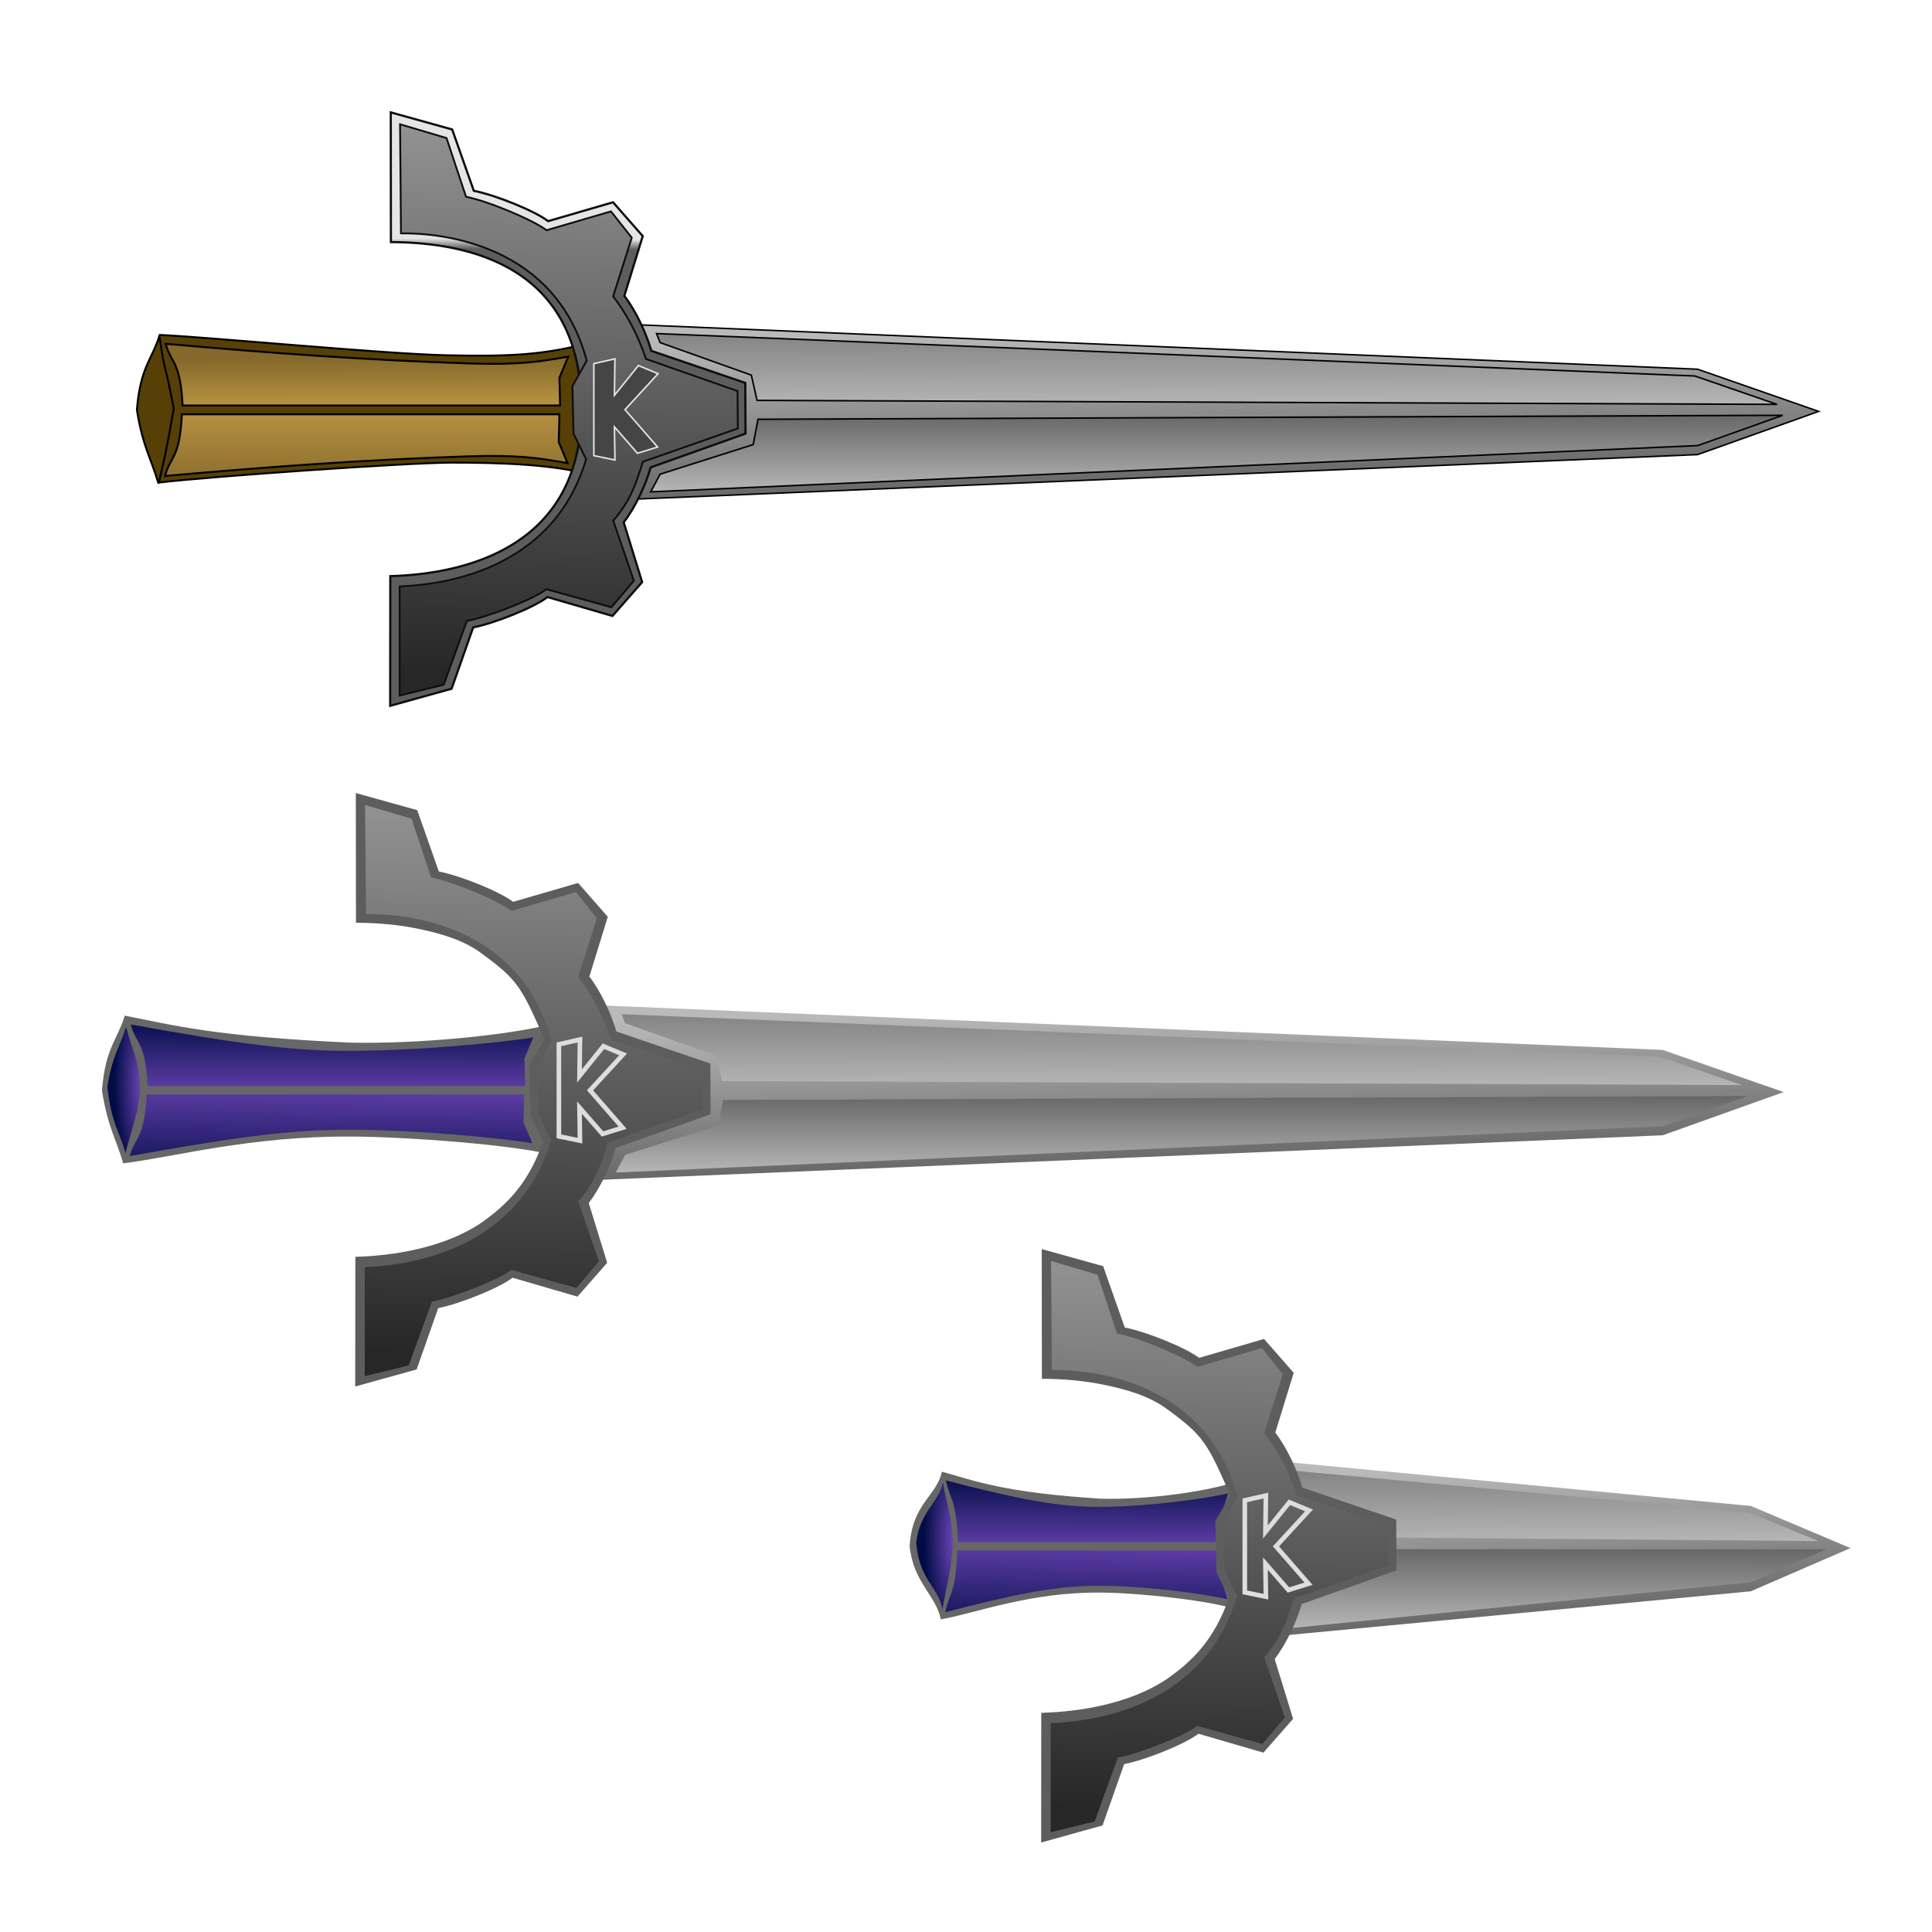
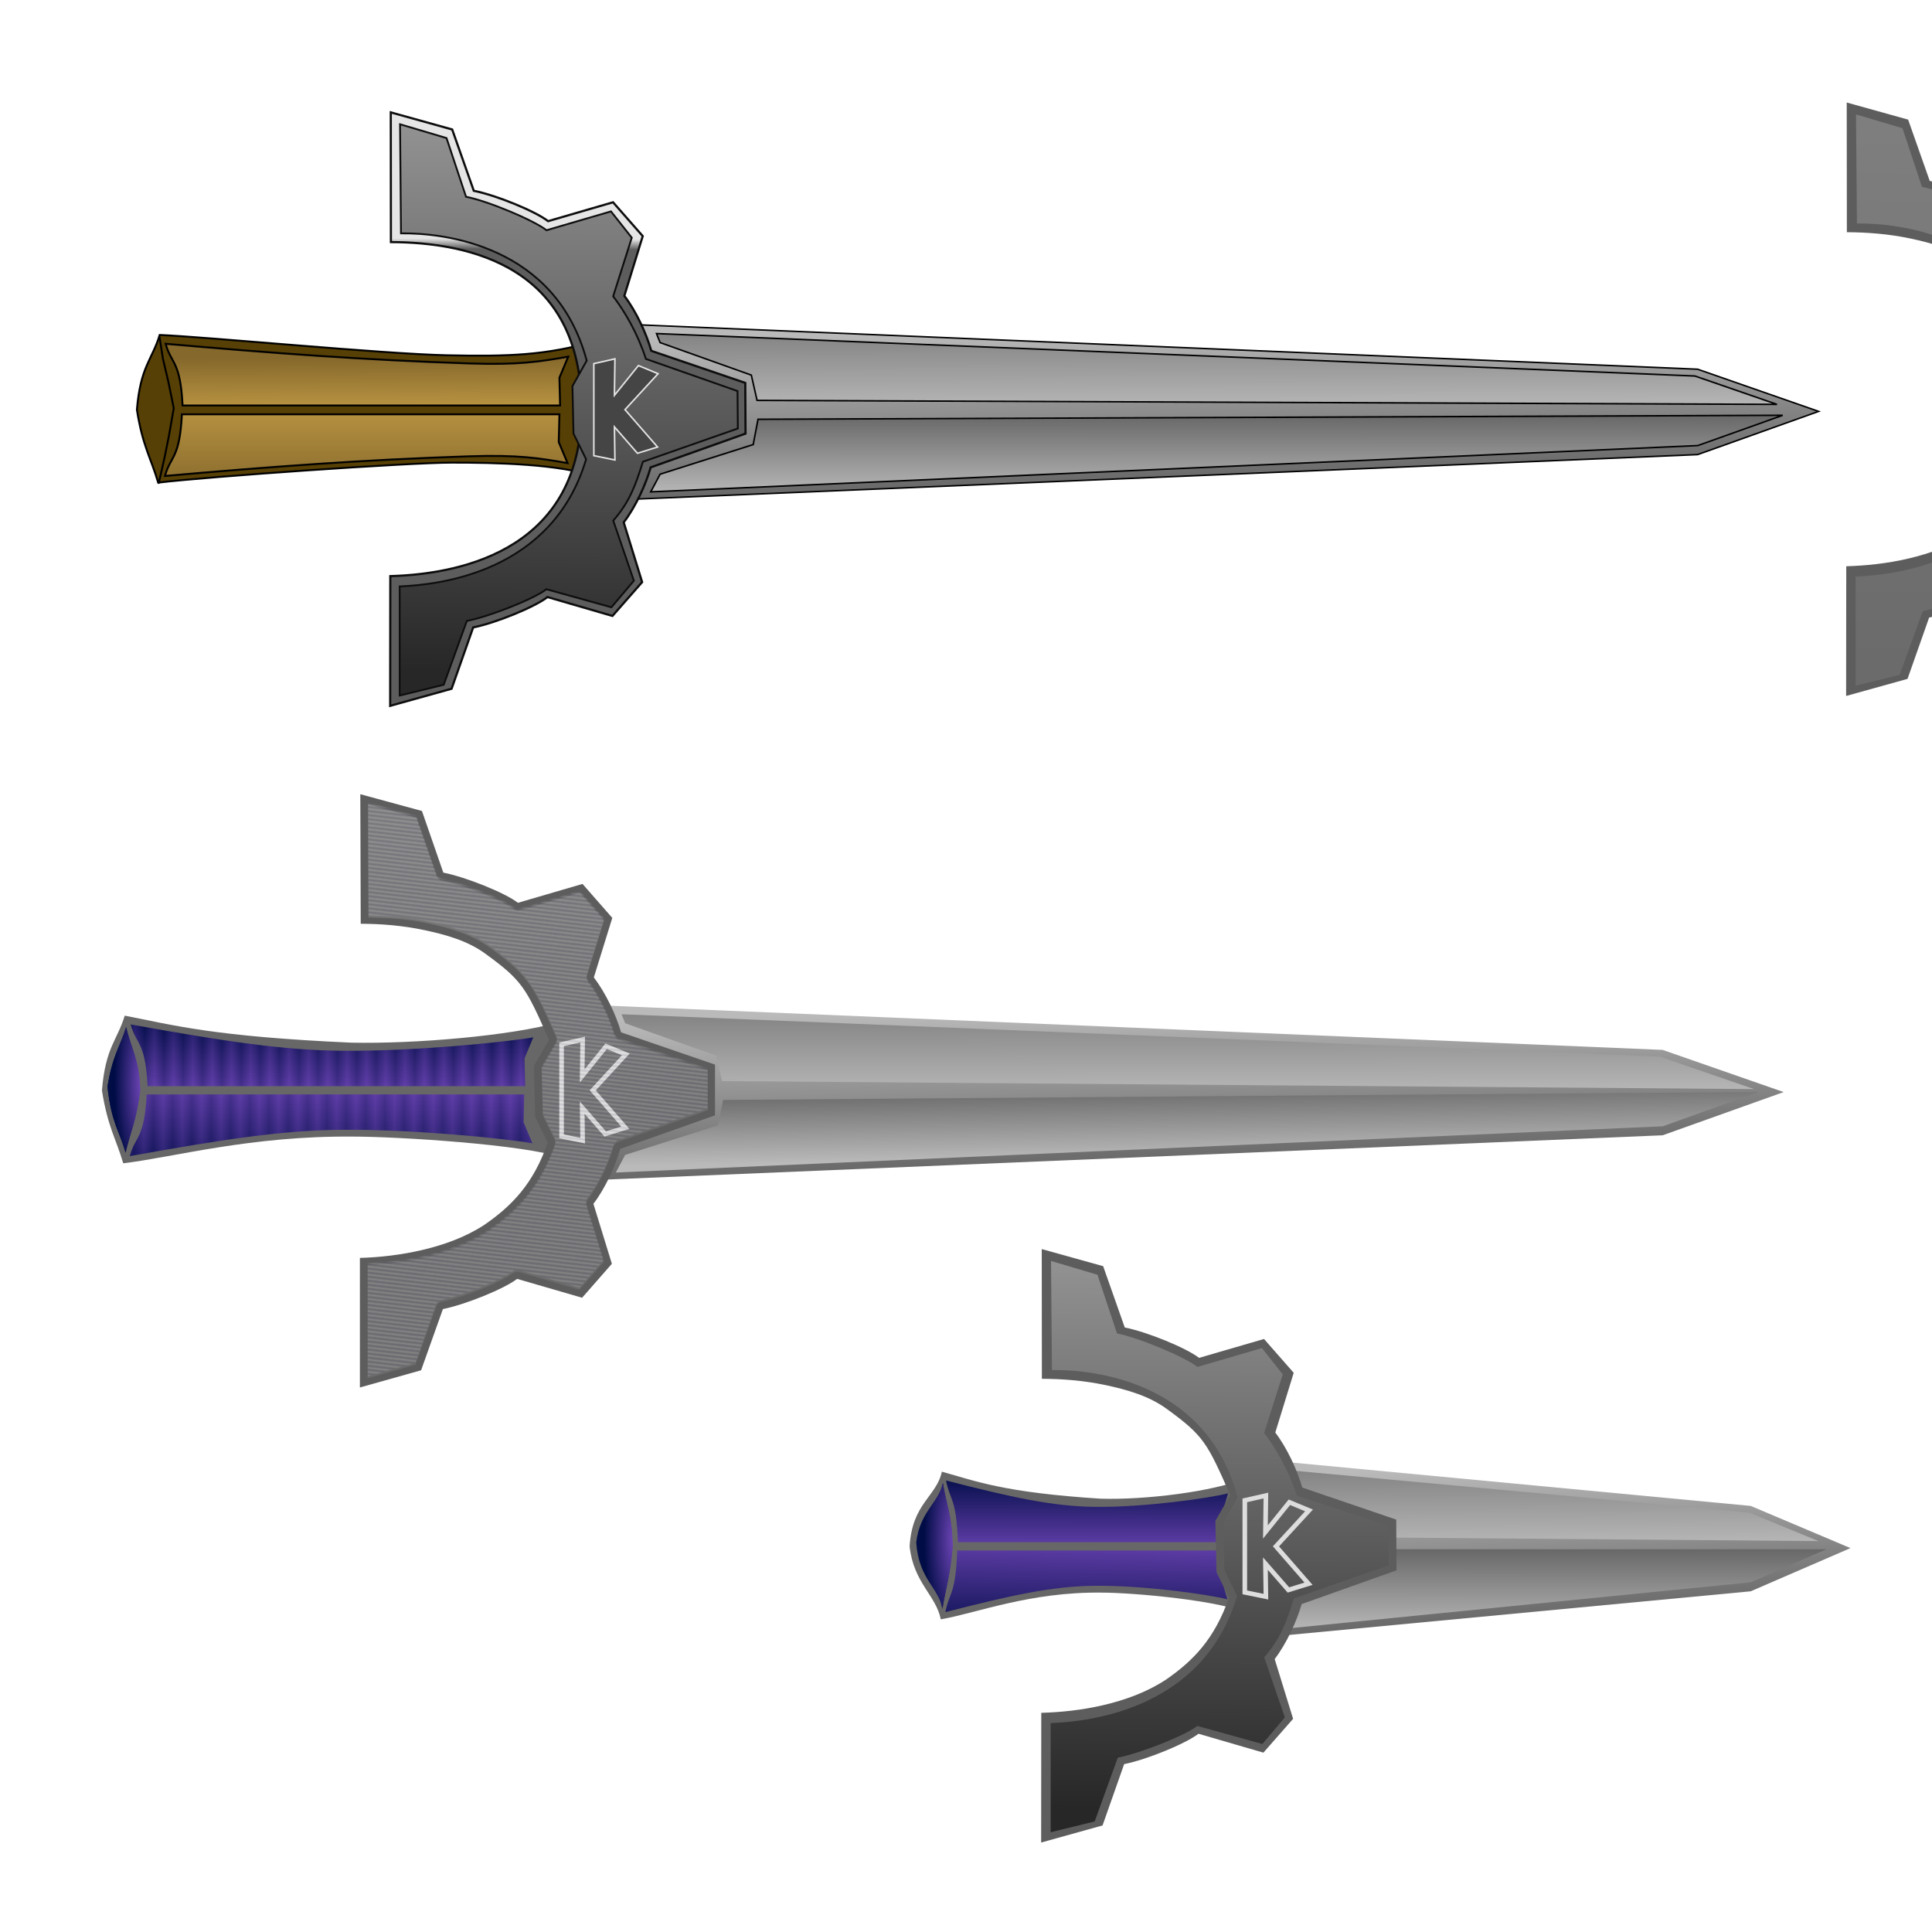
<svg xmlns="http://www.w3.org/2000/svg" xmlns:xlink="http://www.w3.org/1999/xlink" width="144pt" height="144pt" viewBox="0 0 144 144" xml:space="preserve" id="svg574">
  <defs id="defs1077">
+     <linearGradient id="linearGradient2334">
+       <stop offset="0" style="stop-color:#868686;stop-opacity:1;" id="stop2336" />
+       <stop offset="1" style="stop-color:#6b6b6b;stop-opacity:1;" id="stop2338" />
+     </linearGradient>
    <linearGradient id="linearGradient2925">
      <stop offset="0" style="stop-color:#7247ba;stop-opacity:1;" id="stop2926" />
      <stop offset="1" style="stop-color:#000c46;stop-opacity:1;" id="stop2927" />
    </linearGradient>
    <linearGradient id="linearGradient2922">
      <stop offset="0" style="stop-color:#85682b;stop-opacity:1;" id="stop2923" />
      <stop offset="1" style="stop-color:#c59e47;stop-opacity:1;" id="stop2924" />
    </linearGradient>
    <linearGradient id="linearGradient2903">
      <stop offset="0" style="stop-color:#572e00;stop-opacity:1;" id="stop2904" />
      <stop offset="1" style="stop-color:#b5a278;stop-opacity:1;" id="stop2905" />
    </linearGradient>
    <linearGradient id="linearGradient2862">
      <stop offset="0" style="stop-color:#bababa;stop-opacity:1;" id="stop2863" />
      <stop offset="1" style="stop-color:#272727;stop-opacity:1;" id="stop2864" />
    </linearGradient>
    <linearGradient id="linearGradient2859">
      <stop offset="0" style="stop-color:#ffffff;stop-opacity:1;" id="stop2861" />
      <stop offset="1" style="stop-color:#545477;stop-opacity:1;" id="stop2860" />
    </linearGradient>
    <linearGradient id="linearGradient2852" gradientUnits="userSpaceOnUse" x1="-9.19" y1="-14.398" x2="141.238" y2="162.893">
      <stop offset="0" style="stop-color:#dddddd;stop-opacity:1;" id="stop2854" />
      <stop offset="1" style="stop-color:#000000;stop-opacity:1;" id="stop2856" />
    </linearGradient>
    <linearGradient id="aigrd21" gradientUnits="userSpaceOnUse" x1="-28.083" y1="1.557" x2="122.478" y2="179.003">
      <stop offset="0" style="stop-color:#FFFFFF" id="stop841" />
      <stop offset="1" style="stop-color:#8C8CA4" id="stop843" />
    </linearGradient>
    <linearGradient id="aigrd22" gradientUnits="userSpaceOnUse" x1="40.395" y1="96.764" x2="89.714" y2="134.947">
      <stop offset="0" style="stop-color:#FFFFFF" id="stop850" />
      <stop offset="1" style="stop-color:#545477" id="stop852" />
    </linearGradient>
    <linearGradient id="aigrd23" gradientUnits="userSpaceOnUse" x1="16.294" y1="53.11" x2="151.178" y2="213.986">
      <stop offset="0" style="stop-color:#FFFFFF" id="stop859" />
      <stop offset="0.178" style="stop-color:#FBFBFC" id="stop861" />
      <stop offset="0.367" style="stop-color:#EEEEF2" id="stop863" />
      <stop offset="0.561" style="stop-color:#D9D9E1" id="stop865" />
      <stop offset="0.759" style="stop-color:#BBBBC9" id="stop867" />
      <stop offset="0.958" style="stop-color:#9595AB" id="stop869" />
      <stop offset="1" style="stop-color:#8C8CA4" id="stop871" />
    </linearGradient>
    <linearGradient id="aigrd24" gradientUnits="userSpaceOnUse" x1="-32.73" y1="5.502" x2="117.827" y2="182.944">
      <stop offset="0" style="stop-color:#FFFFFF" id="stop878" />
      <stop offset="1" style="stop-color:#8C8CA4" id="stop880" />
    </linearGradient>
    <linearGradient id="aigrd25" gradientUnits="userSpaceOnUse" x1="-17.473" y1="36.036" x2="33.188" y2="75.257">
      <stop offset="0" style="stop-color:#FFFFFF" id="stop887" />
      <stop offset="1" style="stop-color:#545477" id="stop889" />
    </linearGradient>
    <linearGradient id="aigrd26" gradientUnits="userSpaceOnUse" x1="11.652" y1="57.012" x2="146.519" y2="217.866">
      <stop offset="0" style="stop-color:#FFFFFF" id="stop896" />
      <stop offset="0.178" style="stop-color:#FBFBFC" id="stop898" />
      <stop offset="0.367" style="stop-color:#EEEEF2" id="stop900" />
      <stop offset="0.561" style="stop-color:#D9D9E1" id="stop902" />
      <stop offset="0.759" style="stop-color:#BBBBC9" id="stop904" />
      <stop offset="0.958" style="stop-color:#9595AB" id="stop906" />
      <stop offset="1" style="stop-color:#8C8CA4" id="stop908" />
    </linearGradient>
    <linearGradient id="aigrd27" gradientUnits="userSpaceOnUse" x1="-45.718" y1="16.516" x2="104.848" y2="193.969">
      <stop offset="0" style="stop-color:#FFFFFF" id="stop915" />
      <stop offset="1" style="stop-color:#8C8CA4" id="stop917" />
    </linearGradient>
    <linearGradient id="aigrd28" gradientUnits="userSpaceOnUse" x1="4.232" y1="86.016" x2="46.406" y2="118.666">
      <stop offset="0" style="stop-color:#FFFFFF" id="stop924" />
      <stop offset="1" style="stop-color:#545477" id="stop926" />
    </linearGradient>
    <linearGradient id="aigrd29" gradientUnits="userSpaceOnUse" x1="-0.715" y1="67.378" x2="134.164" y2="228.247">
      <stop offset="0" style="stop-color:#FFFFFF" id="stop933" />
      <stop offset="0.178" style="stop-color:#FBFBFC" id="stop935" />
      <stop offset="0.367" style="stop-color:#EEEEF2" id="stop937" />
      <stop offset="0.561" style="stop-color:#D9D9E1" id="stop939" />
      <stop offset="0.759" style="stop-color:#BBBBC9" id="stop941" />
      <stop offset="0.958" style="stop-color:#9595AB" id="stop943" />
      <stop offset="1" style="stop-color:#8C8CA4" id="stop945" />
    </linearGradient>
    <linearGradient id="aigrd30" gradientUnits="userSpaceOnUse" x1="4.009" y1="-25.662" x2="154.563" y2="151.777">
      <stop offset="0" style="stop-color:#FFFFFF" id="stop952" />
      <stop offset="1" style="stop-color:#8C8CA4" id="stop954" />
    </linearGradient>
    <linearGradient id="aigrd31" gradientUnits="userSpaceOnUse" x1="89.799" y1="83.609" x2="132.907" y2="116.983">
      <stop offset="0" style="stop-color:#FFFFFF" id="stop961" />
      <stop offset="1" style="stop-color:#545477" id="stop963" />
    </linearGradient>
    <linearGradient id="aigrd32" gradientUnits="userSpaceOnUse" x1="48.422" y1="26.189" x2="183.291" y2="187.047">
      <stop offset="0" style="stop-color:#FFFFFF" id="stop970" />
      <stop offset="0.178" style="stop-color:#FBFBFC" id="stop972" />
      <stop offset="0.367" style="stop-color:#EEEEF2" id="stop974" />
      <stop offset="0.561" style="stop-color:#D9D9E1" id="stop976" />
      <stop offset="0.759" style="stop-color:#BBBBC9" id="stop978" />
      <stop offset="0.958" style="stop-color:#9595AB" id="stop980" />
      <stop offset="1" style="stop-color:#8C8CA4" id="stop982" />
    </linearGradient>
    <linearGradient id="aigrd33" gradientUnits="userSpaceOnUse" x1="-2.018" y1="-20.554" x2="148.538" y2="156.887">
      <stop offset="0" style="stop-color:#FFFFFF" id="stop989" />
      <stop offset="1" style="stop-color:#8C8CA4" id="stop991" />
    </linearGradient>
    <linearGradient id="aigrd34" gradientUnits="userSpaceOnUse" x1="2.021" y1="-0.657" x2="45.127" y2="32.716">
      <stop offset="0" style="stop-color:#FFFFFF" id="stop998" />
      <stop offset="1" style="stop-color:#545477" id="stop1000" />
    </linearGradient>
    <linearGradient id="aigrd35" gradientUnits="userSpaceOnUse" x1="42.288" y1="31.326" x2="177.168" y2="192.198">
      <stop offset="0" style="stop-color:#FFFFFF" id="stop1007" />
      <stop offset="0.178" style="stop-color:#FBFBFC" id="stop1009" />
      <stop offset="0.367" style="stop-color:#EEEEF2" id="stop1011" />
      <stop offset="0.561" style="stop-color:#D9D9E1" id="stop1013" />
      <stop offset="0.759" style="stop-color:#BBBBC9" id="stop1015" />
      <stop offset="0.958" style="stop-color:#9595AB" id="stop1017" />
      <stop offset="1" style="stop-color:#8C8CA4" id="stop1019" />
    </linearGradient>
    <linearGradient id="aigrd36" gradientUnits="userSpaceOnUse" x1="-9.19" y1="-14.398" x2="141.238" y2="162.893">
      <stop offset="0" style="stop-color:#e5e5e5;stop-opacity:1;" id="stop1026" />
      <stop offset="1" style="stop-color:#5d5d5d;stop-opacity:1;" id="stop1028" />
    </linearGradient>
    <linearGradient id="aigrd37" gradientUnits="userSpaceOnUse" x1="35.362" y1="37.131" x2="170.087" y2="197.817">
      <stop offset="0" style="stop-color:#FFFFFF" id="stop1037" />
      <stop offset="0.178" style="stop-color:#FBFBFC" id="stop1039" />
      <stop offset="0.367" style="stop-color:#EEEEF2" id="stop1041" />
      <stop offset="0.561" style="stop-color:#D9D9E1" id="stop1043" />
      <stop offset="0.759" style="stop-color:#BBBBC9" id="stop1045" />
      <stop offset="0.958" style="stop-color:#9595AB" id="stop1047" />
      <stop offset="1" style="stop-color:#8C8CA4" id="stop1049" />
    </linearGradient>
    <linearGradient id="aigrd38" gradientUnits="userSpaceOnUse" x1="-39.401" y1="-8.939" x2="120.33" y2="114.724">
-       <stop offset="0" style="stop-color:#FFFFFF" id="stop1056" />
-       <stop offset="1" style="stop-color:#545477" id="stop1058" />
+       <stop offset="0" style="stop-color:#ffffff;stop-opacity:1;" id="stop1056" />
+       <stop offset="1" style="stop-color:#545477;stop-opacity:1;" id="stop1058" />
    </linearGradient>
    <linearGradient id="aigrd39" gradientUnits="userSpaceOnUse" x1="-25.284" y1="-0.699" x2="115.942" y2="108.637">
      <stop offset="0" style="stop-color:#FFFFFF" id="stop1065" />
      <stop offset="1" style="stop-color:#545477" id="stop1067" />
    </linearGradient>
    <linearGradient xlink:href="#linearGradient2862" id="linearGradient2840" x1="1.121" y1="0" x2="1.14" y2="0.629" gradientUnits="objectBoundingBox" gradientTransform="scale(0.383105,2.610251)" />
    <linearGradient xlink:href="#linearGradient2852" id="linearGradient2841" x1="0.59" y1="1.432" x2="0.59" y2="-0.29" />
    <linearGradient xlink:href="#aigrd36" id="linearGradient2858" x1="0.524" y1="-0.425" x2="0.514" y2="1.137" gradientTransform="scale(1.183122,0.845221)" />
    <linearGradient xlink:href="#linearGradient2862" id="linearGradient2883" x1="0.613" y1="1.111" x2="0.511" y2="-1.944" />
    <linearGradient xlink:href="#linearGradient2862" id="linearGradient2884" x1="0.524" y1="-0.425" x2="0.514" y2="1.137" gradientUnits="objectBoundingBox" gradientTransform="scale(1.183122,0.845221)" />
    <linearGradient xlink:href="#linearGradient2862" id="linearGradient2885" x1="0.475" y1="1.056" x2="0.482" y2="-0.833" />
    <linearGradient xlink:href="#linearGradient2922" id="linearGradient2901" x1="0.454" y1="1.273" x2="0.454" y2="-0.477" />
    <linearGradient xlink:href="#linearGradient2922" id="linearGradient2902" x1="0.465" y1="0.227" x2="0.496" y2="1.227" />
    <linearGradient xlink:href="#aigrd36" id="linearGradient2907" x1="0.67" y1="2.135" x2="0.68" y2="-0.329" />
-     <linearGradient xlink:href="#linearGradient2925" id="linearGradient2919" x1="0.405" y1="1.295" x2="0.412" y2="-0.114" />
+     <linearGradient xlink:href="#linearGradient2334" id="linearGradient2919" x1="0.524" y1="-0.425" x2="0.514" y2="1.137" gradientTransform="scale(1.183122,0.845221)" />
    <linearGradient xlink:href="#linearGradient2925" id="linearGradient2921" x1="0.556" y1="-0.409" x2="0.377" y2="1.5" />
    <linearGradient xlink:href="#linearGradient2925" id="linearGradient2929" x1="0.405" y1="1.295" x2="0.412" y2="-0.114" />
    <radialGradient xlink:href="#linearGradient2925" id="radialGradient2930" cx="1.029" cy="0.445" r="0.817" fx="1.059" fy="0.445" />
-     <linearGradient xlink:href="#linearGradient2925" id="linearGradient3127" x1="0.728" y1="0.117" x2="0.404" y2="0.695" />
-     <linearGradient xlink:href="#linearGradient2925" id="linearGradient3128" x1="0.311" y1="0.695" x2="0.582" y2="0.414" />
+     <linearGradient xlink:href="#aigrd36" id="linearGradient3127" x1="0.524" y1="-0.425" x2="0.545" y2="0.675" gradientTransform="scale(1.183122,0.845221)" />
+     <linearGradient xlink:href="#linearGradient2334" id="linearGradient3128" x1="0.524" y1="-0.425" x2="0.545" y2="0.675" gradientTransform="scale(1.183122,0.845221)" />
+     <linearGradient xlink:href="#linearGradient2862" id="linearGradient2983" x1="0.5" y1="0.81" x2="0.164" y2="-0.714" />
+     <linearGradient xlink:href="#aigrd38" id="linearGradient3009" x1="0.329" y1="0.738" x2="0.357" y2="0.564" gradientTransform="scale(1.183122,0.845221)" spreadMethod="reflect" />
+     <radialGradient xlink:href="#linearGradient2334" id="radialGradient3010" />
+     <linearGradient xlink:href="#linearGradient2925" id="linearGradient3614" x1="0.682" y1="0.622" x2="0.658" y2="0.622" spreadMethod="reflect" />
+     <linearGradient xlink:href="#linearGradient2925" id="linearGradient3616" x1="0.658" y1="0.378" x2="0.634" y2="0.378" spreadMethod="reflect" />
  </defs>
  <path style="font-size:12;fill:none;stroke-width:0;" d="M 115.989 102.174 L 33.686 102.174 L 33.686 19.872 L 115.989 19.872 L 115.989 102.174 z " id="path578" />
  <g id="g3162" transform="matrix(0.571544,0,0,0.571544,81.63573,-12.05533)">
    <path style="font-size:12;fill:url(#linearGradient2840);fill-rule:evenodd;stroke:#000000;stroke-width:0;" d="M 6.832 152.484 L 146.939 146.612 L 176.275 140.977 L 146.939 135.476 L 6.832 129.604 L 6.832 152.484 z " id="path3145" transform="matrix(0.443523,0,0,1,20.30177,82)" />
    <path style="font-size:12;fill:url(#linearGradient2883);fill-rule:evenodd;stroke:#000000;stroke-width:0;" d="M 11.172 130.828 L 11.643 132.006 L 23.536 136.245 L 24.286 139.542 L 166.855 140.062 L 146.586 136.362 L 11.172 130.828 z " id="path3146" transform="matrix(0.443523,0,0,1,20.30177,82)" />
    <path style="font-size:12;fill:url(#linearGradient2885);fill-rule:evenodd;stroke:#000000;stroke-width:0;" d="M 10.421 151.469 L 12.838 148.283 L 38.134 143.888 L 37.962 141.122 L 169.199 141.132 L 146.96 145.435 L 10.421 151.469 z " id="path3147" transform="matrix(0.443523,0,0,1,20.30177,82)" />
    <path style="font-size:12;fill:#676767;fill-rule:evenodd;stroke:#000000;stroke-width:0;" d="M -20.006 213.01 C -20.7 216.261 -23.888 217.126 -24.211 222.763 C -23.686 227.522 -20.793 229.099 -20.145 232.266 C -15.504 231.473 -8.514 228.658 0.876 228.783 C 4.839 228.783 16.498 229.8 20 231.55 L 19.686 213.86 C 15.261 215.643 6.5 216.71 0.68 216.533 C -11.881 215.731 -15.516 214.263 -20.006 213.01 z " id="path3148" />
    <path style="font-size:12;fill:url(#linearGradient2929);fill-rule:evenodd;stroke:#000000;stroke-width:0;" d="M -17.916 222.205 C -18.122 216.342 -18.948 216.843 -19.464 214.162 C -10.877 216.37 -5.541 217.537 -0.071 217.6 C 6.395 217.674 14.691 216.489 17.311 215.841 L 16.507 218.581 L 16.568 222.205 C 5.074 222.205 -6.421 222.205 -17.916 222.205 z " id="path3149" />
    <path style="font-size:12;fill:url(#linearGradient2921);fill-rule:evenodd;stroke:#000000;stroke-width:0;" d="M -18.004 223.287 C -18.21 229.15 -19.035 228.649 -19.551 231.33 C -10.965 229.122 -5.628 227.955 -0.159 227.892 C 6.307 227.819 14.603 229.003 17.224 229.651 L 16.419 226.911 L 16.481 223.287 C 4.986 223.287 -6.509 223.287 -18.004 223.287 z " id="path3150" />
    <path style="font-size:12;fill:url(#radialGradient2930);fill-rule:evenodd;stroke:#000000;stroke-width:0;" d="M -21.585 222.271 C -21.138 218.264 -20.444 217.085 -19.874 214.491 C -19.448 217.249 -18.651 218.77 -18.597 222.765 C -18.92 226.623 -19.49 228.182 -19.936 230.89 C -20.486 228.017 -21.221 227.089 -21.585 222.271 z " id="path3151" />
    <path style="font-size:12;fill:none;stroke-width:0;" d="M 18.841 207.827 C 26.882 215.621 27.081 228.457 19.288 236.498 C 13.275 242.702 4.261 244.233 -3.237 241.032 C -3.428 241.341 -3.609 241.633 -3.709 241.794 C 4.325 245.264 13.759 243.407 19.866 237.106 C 27.983 228.733 27.773 215.317 19.399 207.2 C 13.135 201.129 3.687 199.545 -4.209 203.2 C -4.116 203.359 -3.941 203.656 -3.756 203.97 C 3.628 200.571 12.654 201.83 18.84 207.826 L 18.841 207.827 z " id="path3152" />
    <g id="g3153" transform="translate(16.5,82)" style="font-size:12;">
      <path style="font-size:12;fill:url(#linearGradient2858);stroke:#0d0d0d;stroke-width:0;" d="M 22.749 137.262 L 22.782 143.875 L 10.412 148.278 C 9.768 150.548 8.425 153.448 6.896 155.448 L 9.298 163.24 L 5.426 167.652 L -3.043 165.189 C -4.728 166.491 -9.793 168.564 -12.735 169.149 L -15.552 177.146 L -23.56 179.375 L -23.543 162.46 C -21.032 162.389 -18.22 162.108 -15.413 161.447 C -12.607 160.786 -9.788 159.774 -7.319 158.155 C -3.727 155.681 -0.944 152.827 0.928 147.457 L -0.693 144.111 L -0.839 137.429 L 1.098 134.067 C -1.893 127.253 -2.372 126.327 -7.127 122.864 C -9.469 121.133 -12.367 120.315 -15.187 119.716 C -18.006 119.118 -20.862 118.908 -23.464 118.898 L -23.481 101.983 L -15.473 104.212 L -12.655 112.209 C -9.713 112.794 -4.649 114.867 -2.964 116.169 L 5.505 113.706 L 9.377 118.118 L 6.976 125.91 C 8.504 127.909 9.847 130.81 10.491 133.08 L 22.749 137.262 z " id="path3154" />
      <path style="font-size:12;fill:url(#linearGradient2884);stroke:#0d0d0d;stroke-width:0;" d="M 21.691 138.06 L 21.781 143.208 L 9.397 147.544 C 8.449 150.603 7.658 152.78 5.531 155.223 L 8.219 163.057 L 5.289 166.525 L -3.185 164.166 C -4.87 165.468 -10.621 167.723 -13.563 168.308 L -16.581 176.627 L -22.317 178.03 L -22.318 163.802 C -17.137 163.592 -2.399 161.976 1.992 147.219 L 0.349 143.879 L 0.209 137.68 L 2.07 134.36 C -1.966 119.203 -16.736 117.687 -22.15 117.759 L -22.271 103.533 L -16.211 105.333 L -13.669 112.986 C -10.727 113.572 -4.853 116.049 -3.168 117.351 L 5.233 114.895 L 7.948 118.326 L 5.521 125.97 C 7.05 127.97 8.709 130.801 9.789 134.133 L 21.691 138.06 z " id="path3155" />
      <path style="font-size:12;fill:none;fill-rule:evenodd;stroke:url(#linearGradient2841);stroke-width:0.6;fill-opacity:1;stroke-dasharray:none;" d="M 3 134.75 L 3 146.75 L 5.75 147.312 L 5.688 143 L 8.688 146.438 L 11.312 145.625 L 7.062 140.75 L 11.375 136.062 L 8.813 135 L 5.688 138.875 L 5.75 134.125 L 3 134.75 z " id="path3156" />
    </g>
    <path style="font-size:12;fill:url(#radialGradient2930);fill-rule:evenodd;stroke:#000000;stroke-width:0;" d="M -23.352 222.271 C -22.906 218.264 -20.444 217.085 -19.874 214.491 C -19.448 217.249 -18.651 218.77 -18.597 222.765 C -18.92 226.623 -19.49 228.182 -19.936 230.89 C -20.486 228.017 -22.989 227.089 -23.352 222.271 z " id="path3157" />
    <path style="font-size:12;fill:none;stroke-width:0;" d="M 18.841 207.827 C 26.882 215.621 27.081 228.457 19.288 236.498 C 13.275 242.702 4.261 244.233 -3.237 241.032 C -3.428 241.341 -3.609 241.633 -3.709 241.794 C 4.325 245.264 13.759 243.407 19.866 237.106 C 27.983 228.733 27.773 215.317 19.399 207.2 C 13.135 201.129 3.687 199.545 -4.209 203.2 C -4.116 203.359 -3.941 203.656 -3.756 203.97 C 3.628 200.571 12.654 201.83 18.84 207.826 L 18.841 207.827 z " id="path3158" />
  </g>
  <g id="g3193" transform="matrix(0.571544,0,0,0.571544,26.25755,17.95904)">
    <path style="fill:#574005;fill-rule:evenodd;stroke:black;stroke-opacity:1;stroke-width:0.25;stroke-linejoin:miter;stroke-linecap:butt;fill-opacity:1;stroke-dasharray:none;" d="M -25.115 12.26 C -26.106 15.511 -27.628 16.376 -28.089 22.013 C -27.341 26.772 -26.239 28.349 -25.313 31.516 C -18.688 30.723 7.291 28.908 12.948 28.908 C 18.605 28.908 27 29.05 32 30.8 L 31.552 13.11 C 25.235 14.893 20.601 15.085 12.293 14.908 C 3.984 14.731 -18.955 12.513 -25.115 12.26 z " id="path2886" />
    <path style="font-size:12;fill:url(#linearGradient2840);fill-opacity:1;fill-rule:evenodd;stroke:#000000;stroke-width:0.198;" d="M 35.332 33.734 L 175.439 27.862 L 191.223 22.227 L 175.439 16.726 L 35.332 10.854 L 35.332 33.734 z " id="path2880" />
    <path style="font-size:12;fill:none;stroke-width:0;" d="M 30.841 7.077 C 38.882 14.871 39.081 27.707 31.288 35.748 C 25.275 41.952 16.261 43.483 8.763 40.282 C 8.572 40.591 8.391 40.883 8.291 41.044 C 16.325 44.514 25.759 42.657 31.866 36.356 C 39.983 27.983 39.773 14.567 31.399 6.45 C 25.135 0.379 15.687 -1.205 7.791 2.45 C 7.884 2.609 8.059 2.906 8.244 3.22 C 15.628 -0.179 24.654 1.08 30.84 7.076 L 30.841 7.077 z " id="path1033" />
    <path style="font-size:12;fill:url(#linearGradient2858);stroke:#0d0d0d;stroke-width:0.283;" d="M 51.249 18.512 L 51.282 25.125 L 38.912 29.528 C 38.268 31.798 36.925 34.698 35.396 36.698 L 37.798 44.49 L 33.926 48.902 L 25.457 46.439 C 23.772 47.741 18.707 49.814 15.765 50.399 L 12.948 58.396 L 4.94 60.625 L 4.957 43.71 C 15.001 43.427 29.866 39.778 29.887 21.915 C 29.909 3.428 15.445 0.188 5.036 0.148 L 5.019 -16.767 L 13.027 -14.538 L 15.845 -6.541 C 18.787 -5.956 23.851 -3.883 25.536 -2.581 L 34.005 -5.044 L 37.877 -0.632 L 35.476 7.16 C 37.004 9.159 38.347 12.06 38.991 14.33 L 51.249 18.512 z " id="path2846" />
    <path style="font-size:12;fill:url(#linearGradient2884);stroke:#0d0d0d;stroke-width:0.236;" d="M 50.236 19.575 L 50.281 24.458 L 37.897 28.794 C 36.949 31.853 36.158 34.03 34.031 36.473 L 36.719 44.307 L 33.789 47.775 L 25.315 45.416 C 23.63 46.718 17.879 48.973 14.937 49.558 L 11.919 57.877 L 6.183 59.28 L 6.182 45.052 C 11.363 44.842 26.101 43.226 30.492 28.469 L 28.849 25.129 L 28.709 18.93 L 30.57 15.61 C 26.534 0.453 11.764 -1.063 6.35 -0.991 L 6.229 -15.217 L 12.289 -13.417 L 14.831 -5.764 C 17.773 -5.178 23.647 -2.701 25.332 -1.399 L 33.733 -3.855 L 36.448 -0.424 L 34.021 7.22 C 35.55 9.22 37.209 12.051 38.289 15.383 L 50.236 19.575 z " id="path2851" />
    <path style="fill:url(#linearGradient2883);fill-rule:evenodd;stroke:black;stroke-opacity:1;stroke-width:0.2;stroke-linejoin:miter;stroke-linecap:butt;fill-opacity:1;stroke-dasharray:none;" d="M 39.672 12.078 L 40.143 13.256 L 52.036 17.495 L 52.786 20.792 L 185.789 21.312 L 175.086 17.612 L 39.672 12.078 z " id="path2881" />
    <path style="fill:url(#linearGradient2885);fill-rule:evenodd;stroke:#000000;stroke-opacity:1;stroke-width:0.2;stroke-linejoin:miter;stroke-linecap:butt;fill-opacity:1;stroke-dasharray:none;" d="M 38.921 32.719 L 40.142 30.417 L 52.285 26.553 L 52.91 23.256 L 186.539 22.736 L 175.46 26.685 L 38.921 32.719 z " id="path2882" />
    <path style="fill:url(#linearGradient2902);fill-rule:evenodd;stroke:black;stroke-opacity:1;stroke-width:0.25;stroke-linejoin:miter;stroke-linecap:butt;fill-opacity:1;stroke-dasharray:none;" d="M -22.131 21.455 C -22.426 15.592 -23.604 16.093 -24.341 13.412 C -10.582 14.62 1.668 15.535 15.345 15.975 C 21.821 16.183 24.42 15.739 28.162 15.091 L 27.013 17.831 L 27.101 21.455 C 10.69 21.455 -5.721 21.455 -22.131 21.455 z " id="path2887" />
    <path style="fill:url(#linearGradient2901);fill-rule:evenodd;stroke:black;stroke-opacity:1;stroke-width:0.25;stroke-linejoin:miter;stroke-linecap:butt;fill-opacity:1;stroke-dasharray:none;" d="M -22.22 22.604 C -22.514 28.467 -23.693 27.967 -24.429 30.648 C -10.67 29.44 1.58 28.524 15.257 28.084 C 21.733 27.876 24.331 28.32 28.073 28.968 L 26.924 26.228 L 27.013 22.604 C 10.602 22.604 -5.809 22.604 -22.22 22.604 z " id="path2899" />
    <path style="fill:none;fill-rule:evenodd;stroke:black;stroke-opacity:1;stroke-width:0.25;stroke-linejoin:miter;stroke-linecap:butt;fill-opacity:0.75;stroke-dasharray:none;" d="M -25.137 12.528 L -24.695 15.356 L -23.988 18.362 L -23.28 21.809 L -23.899 25.344 L -24.429 27.996 L -25.225 31.532 L -25.137 31.62 " id="path2900" />
    <path style="fill:#454545;fill-rule:evenodd;stroke:url(#linearGradient2907);stroke-opacity:1;stroke-width:0.2;stroke-linejoin:miter;stroke-linecap:butt;fill-opacity:1;stroke-dasharray:none;" d="M 31.5 16 L 31.5 28 L 34.25 28.562 L 34.188 24.25 L 37.188 27.688 L 39.812 26.875 L 35.562 22 L 39.875 17.312 L 37.312 16.25 L 34.188 20.125 L 34.25 15.375 L 31.5 16 z " id="path2906" />
  </g>
-   <g id="g3177" transform="matrix(0.571544,0,0,0.571544,48.37176,3.679749)">
-     <g id="g2940" transform="translate(-14.75,-5)" style="font-size:12;">
-       <path style="font-size:12;fill:url(#linearGradient2840);fill-opacity:1;fill-rule:evenodd;stroke:#000000;stroke-width:0;stroke-dasharray:none;" d="M 6.832 152.484 L 146.939 146.612 L 162.723 140.977 L 146.939 135.476 L 6.832 129.604 L 6.832 152.484 z " id="path2909" />
-       <path style="fill:url(#linearGradient2883);fill-rule:evenodd;stroke:black;stroke-opacity:1;stroke-width:0;stroke-linejoin:miter;stroke-linecap:butt;fill-opacity:1;stroke-dasharray:none;" d="M 11.172 130.828 L 11.643 132.006 L 23.536 136.245 L 24.286 139.542 L 157.289 140.062 L 146.586 136.362 L 11.172 130.828 z " id="path2913" />
-       <path style="fill:url(#linearGradient2885);fill-rule:evenodd;stroke:#000000;stroke-opacity:1;stroke-width:0;stroke-linejoin:miter;stroke-linecap:butt;fill-opacity:1;stroke-dasharray:none;" d="M 10.421 151.469 L 11.642 149.167 L 23.785 145.303 L 24.41 142.006 L 158.039 141.486 L 146.96 145.435 L 10.421 151.469 z " id="path2914" />
-     </g>
-     <path style="font-size:12;fill:#676767;fill-rule:evenodd;stroke:#000000;stroke-width:0;" d="M -68.365 126.01 C -69.356 129.261 -70.878 130.126 -71.339 135.763 C -70.591 140.522 -69.489 142.099 -68.563 145.266 C -61.938 144.473 -51.959 141.658 -38.552 141.783 C -32.895 141.783 -16.25 142.8 -11.25 144.55 L -11.698 126.86 C -18.015 128.643 -30.524 129.71 -38.832 129.533 C -56.766 128.731 -61.955 127.263 -68.365 126.01 z " id="path2908" />
-     <path style="font-size:12;fill:url(#linearGradient2929);fill-rule:evenodd;stroke:#000000;stroke-width:0;" d="M -65.381 135.205 C -65.676 129.342 -66.854 129.843 -67.591 127.162 C -55.332 129.37 -47.714 130.537 -39.905 130.6 C -30.673 130.674 -18.83 129.489 -15.088 128.841 L -16.237 131.581 L -16.149 135.205 C -32.56 135.205 -48.971 135.205 -65.381 135.205 z " id="path2915" />
-     <path style="font-size:12;fill:url(#linearGradient2921);fill-rule:evenodd;stroke:#000000;stroke-width:0;" d="M -65.506 136.287 C -65.801 142.15 -66.979 141.649 -67.716 144.33 C -55.457 142.122 -47.839 140.955 -40.03 140.892 C -30.798 140.819 -18.955 142.003 -15.213 142.651 L -16.362 139.911 L -16.274 136.287 C -32.685 136.287 -49.096 136.287 -65.506 136.287 z " id="path2920" />
-     <path style="font-size:12;fill:url(#radialGradient2930);fill-rule:evenodd;stroke:#000000;stroke-width:0;" d="M -70.619 135.271 C -69.982 131.264 -68.991 130.085 -68.177 127.491 C -67.569 130.249 -66.431 131.77 -66.354 135.765 C -66.814 139.623 -67.628 141.182 -68.265 143.89 C -69.05 141.017 -70.099 140.089 -70.619 135.271 z " id="path2928" />
-     <path style="font-size:12;fill:none;stroke-width:0;" d="M -12.409 120.827 C -4.368 128.621 -4.169 141.457 -11.962 149.498 C -17.975 155.702 -26.989 157.233 -34.487 154.032 C -34.678 154.341 -34.859 154.633 -34.959 154.794 C -26.925 158.264 -17.491 156.407 -11.384 150.106 C -3.267 141.733 -3.477 128.317 -11.851 120.2 C -18.115 114.129 -27.563 112.545 -35.459 116.2 C -35.366 116.359 -35.191 116.656 -35.006 116.97 C -27.622 113.571 -18.596 114.83 -12.41 120.826 L -12.409 120.827 z " id="path2910" />
-     <g id="g3001" transform="translate(-14.75,-5)" style="font-size:12;">
-       <path style="font-size:12;fill:url(#linearGradient2858);stroke:#0d0d0d;stroke-width:0;" d="M 22.749 137.262 L 22.782 143.875 L 10.412 148.278 C 9.768 150.548 8.425 153.448 6.896 155.448 L 9.298 163.24 L 5.426 167.652 L -3.043 165.189 C -4.728 166.491 -9.793 168.564 -12.735 169.149 L -15.552 177.146 L -23.56 179.375 L -23.543 162.46 C -21.032 162.389 -18.22 162.108 -15.413 161.447 C -12.607 160.786 -9.788 159.774 -7.319 158.155 C -3.727 155.681 -0.944 152.827 0.928 147.457 L -0.693 144.111 L -0.839 137.429 L 1.098 134.067 C -1.893 127.253 -2.372 126.327 -7.127 122.864 C -9.469 121.133 -12.367 120.315 -15.187 119.716 C -18.006 119.118 -20.862 118.908 -23.464 118.898 L -23.481 101.983 L -15.473 104.212 L -12.655 112.209 C -9.713 112.794 -4.649 114.867 -2.964 116.169 L 5.505 113.706 L 9.377 118.118 L 6.976 125.91 C 8.504 127.909 9.847 130.81 10.491 133.08 L 22.749 137.262 z " id="path2911" />
-       <path style="font-size:12;fill:url(#linearGradient2884);stroke:#0d0d0d;stroke-width:0;" d="M 21.691 138.06 L 21.781 143.208 L 9.397 147.544 C 8.449 150.603 7.658 152.78 5.531 155.223 L 8.219 163.057 L 5.289 166.525 L -3.185 164.166 C -4.87 165.468 -10.621 167.723 -13.563 168.308 L -16.581 176.627 L -22.317 178.03 L -22.318 163.802 C -17.137 163.592 -2.399 161.976 1.992 147.219 L 0.349 143.879 L 0.209 137.68 L 2.07 134.36 C -1.966 119.203 -16.736 117.687 -22.15 117.759 L -22.271 103.533 L -16.211 105.333 L -13.669 112.986 C -10.727 113.572 -4.853 116.049 -3.168 117.351 L 5.233 114.895 L 7.948 118.326 L 5.521 125.97 C 7.05 127.97 8.709 130.801 9.789 134.133 L 21.691 138.06 z " id="path2912" />
-       <path style="font-size:12;fill:none;fill-rule:evenodd;stroke:url(#linearGradient2841);stroke-width:0.6;fill-opacity:1;stroke-dasharray:none;" d="M 3 134.75 L 3 146.75 L 5.75 147.312 L 5.688 143 L 8.688 146.438 L 11.312 145.625 L 7.062 140.75 L 11.375 136.062 L 8.813 135 L 5.688 138.875 L 5.75 134.125 L 3 134.75 z " id="path2918" />
-     </g>
-     <path style="font-size:12;fill:url(#radialGradient2930);fill-rule:evenodd;stroke:#000000;stroke-width:0;" d="M -70.619 135.271 C -69.982 131.264 -68.991 130.085 -68.177 127.491 C -67.569 130.249 -66.431 131.77 -66.354 135.765 C -66.814 139.623 -67.628 141.182 -68.265 143.89 C -69.05 141.017 -70.099 140.089 -70.619 135.271 z " id="path3012" />
-     <path style="font-size:12;fill:none;stroke-width:0;" d="M -12.409 120.827 C -4.368 128.621 -4.169 141.457 -11.962 149.498 C -17.975 155.702 -26.989 157.233 -34.487 154.032 C -34.678 154.341 -34.859 154.633 -34.959 154.794 C -26.925 158.264 -17.491 156.407 -11.384 150.106 C -3.267 141.733 -3.477 128.317 -11.851 120.2 C -18.115 114.129 -27.563 112.545 -35.459 116.2 C -35.366 116.359 -35.191 116.656 -35.006 116.97 C -27.622 113.571 -18.596 114.83 -12.41 120.826 L -12.409 120.827 z " id="path3013" />
-   </g>
+   <path style="font-size:12;fill:url(#linearGradient2840);fill-rule:evenodd;stroke:#000000;stroke-width:0;" d="M 6.832 152.484 L 146.939 146.612 L 162.723 140.977 L 146.939 135.476 L 6.832 129.604 L 6.832 152.484 z " id="path2909" transform="matrix(0.571544,0,0,0.571544,39.94149,0.822029)" />
+   <path style="fill:url(#linearGradient2883);fill-rule:evenodd;stroke:#000000;stroke-width:0;" d="M 11.172,130.828 L 11.643,132.006 L 23.536,136.245 L 24.286,139.542 L 158.868,140.588 L 146.586,136.362 L 11.172,130.828 z " id="path2913" transform="matrix(0.571544,0,0,0.571544,39.94149,0.822029)" />
+   <path style="fill:url(#linearGradient2983);fill-rule:evenodd;stroke:#000000;stroke-width:0;" d="M 10.421,151.469 L 11.642,149.167 L 23.785,145.303 L 24.41,142.006 L 159.442,140.96 L 146.96,145.435 L 10.421,151.469 z " id="path2914" transform="matrix(0.571544,0,0,0.571544,39.94149,0.822029)" />
+   <path style="font-size:12;fill:#676767;fill-rule:evenodd;stroke:#000000;stroke-width:0;" d="M -68.365 126.01 C -69.356 129.261 -70.878 130.126 -71.339 135.763 C -70.591 140.522 -69.489 142.099 -68.563 145.266 C -61.938 144.473 -51.959 141.658 -38.552 141.783 C -32.895 141.783 -16.25 142.8 -11.25 144.55 L -11.698 126.86 C -18.015 128.643 -30.524 129.71 -38.832 129.533 C -56.766 128.731 -61.955 127.263 -68.365 126.01 z " id="path2908" transform="matrix(0.571544,0,0,0.571544,48.37176,3.679749)" />
+   <path style="font-size:12;fill:url(#linearGradient2929);fill-rule:evenodd;stroke:#000000;stroke-width:0;" d="M -65.381 135.205 C -65.676 129.342 -66.854 129.843 -67.591 127.162 C -55.332 129.37 -47.714 130.537 -39.905 130.6 C -30.673 130.674 -18.83 129.489 -15.088 128.841 L -16.237 131.581 L -16.149 135.205 C -32.56 135.205 -48.971 135.205 -65.381 135.205 z " id="path2915" transform="matrix(0.571544,0,0,0.571544,48.37176,3.679749)" />
+   <path style="font-size:12;fill:url(#linearGradient2921);fill-rule:evenodd;stroke:#000000;stroke-width:0;" d="M -65.506 136.287 C -65.801 142.15 -66.979 141.649 -67.716 144.33 C -55.457 142.122 -47.839 140.955 -40.03 140.892 C -30.798 140.819 -18.955 142.003 -15.213 142.651 L -16.362 139.911 L -16.274 136.287 C -32.685 136.287 -49.096 136.287 -65.506 136.287 z " id="path2920" transform="matrix(0.571544,0,0,0.571544,48.37176,3.679749)" />
+   <path style="font-size:12;fill:url(#radialGradient2930);fill-rule:evenodd;stroke:#000000;stroke-width:0;" d="M -70.619 135.271 C -69.982 131.264 -68.991 130.085 -68.177 127.491 C -67.569 130.249 -66.431 131.77 -66.354 135.765 C -66.814 139.623 -67.628 141.182 -68.265 143.89 C -69.05 141.017 -70.099 140.089 -70.619 135.271 z " id="path2928" transform="matrix(0.571544,0,0,0.571544,48.37176,3.679749)" />
+   <path style="fill:url(#linearGradient3127);stroke:#0d0d0d;stroke-width:0;" d="M -54.452,42.653 L -54.421,52.309 C -52.934,52.315 -51.314,52.436 -49.702,52.778 C -48.091,53.12 -46.447,53.57 -45.108,54.559 C -42.391,56.538 -42.099,57.071 -40.39,60.965 L -41.515,62.903 L -41.421,66.715 L -40.483,68.622 C -41.553,71.691 -43.149,73.332 -45.202,74.747 C -46.613,75.672 -48.223,76.244 -49.827,76.622 C -51.431,76.999 -53.048,77.175 -54.483,77.215 L -54.483,86.872 L -49.921,85.59 L -48.296,81.028 C -46.614,80.693 -43.728,79.522 -42.765,78.778 L -37.921,80.184 L -35.702,77.653 L -37.077,73.184 C -36.204,72.041 -35.445,70.388 -35.077,69.09 L -28.015,66.59 L -28.015,62.809 L -35.015,60.403 C -35.383,59.106 -36.172,57.452 -37.046,56.309 L -35.671,51.872 L -37.89,49.34 L -42.702,50.747 C -43.665,50.002 -46.583,48.831 -48.265,48.497 L -49.858,43.903 L -54.452,42.653 z " id="path2344" transform="translate(81.30761,16.54224)" />
+   <path style="fill:url(#linearGradient3128);stroke:#0d0d0d;stroke-width:0;" id="path2353" d="M -53.875,43.375 L -53.844,51.812 C -52.476,51.843 -51.03,51.907 -49.562,52.219 C -47.929,52.565 -46.2,53.022 -44.75,54.094 C -42.009,56.09 -41.555,56.851 -39.844,60.75 C -39.776,60.912 -39.787,61.097 -39.875,61.25 L -40.938,63.062 L -40.844,66.594 L -39.969,68.375 C -39.9,68.511 -39.889,68.668 -39.938,68.812 C -41.044,71.988 -42.766,73.766 -44.875,75.219 C -46.362,76.193 -48.042,76.8 -49.688,77.188 C -51.152,77.532 -52.567,77.654 -53.906,77.719 L -53.906,86.156 L -50.344,85.156 L -48.812,80.844 C -48.752,80.657 -48.598,80.514 -48.406,80.469 C -47.629,80.314 -46.496,79.949 -45.469,79.531 C -44.441,79.114 -43.473,78.636 -43.094,78.344 C -42.951,78.235 -42.766,78.2 -42.594,78.25 L -38.125,79.562 L -36.312,77.5 L -37.594,73.344 C -37.643,73.172 -37.609,72.986 -37.5,72.844 C -36.69,71.784 -35.941,70.16 -35.594,68.938 C -35.545,68.765 -35.418,68.626 -35.25,68.562 L -28.562,66.188 L -28.562,63.219 L -35.188,60.938 C -35.355,60.874 -35.483,60.735 -35.531,60.562 C -35.876,59.348 -36.655,57.721 -37.469,56.656 C -37.577,56.514 -37.612,56.328 -37.562,56.156 L -36.281,52.031 L -38.094,49.969 L -42.531,51.281 C -42.703,51.331 -42.889,51.296 -43.031,51.188 C -43.408,50.897 -44.371,50.418 -45.406,50 C -46.442,49.582 -47.597,49.217 -48.375,49.062 C -48.566,49.017 -48.72,48.875 -48.781,48.688 L -50.281,44.375 L -53.875,43.375 z " transform="translate(81.3076,16.56767)" />
+   <path style="font-size:12;fill:none;stroke-width:0;" d="M -12.409 120.827 C -4.368 128.621 -4.169 141.457 -11.962 149.498 C -17.975 155.702 -26.989 157.233 -34.487 154.032 C -34.678 154.341 -34.859 154.633 -34.959 154.794 C -26.925 158.264 -17.491 156.407 -11.384 150.106 C -3.267 141.733 -3.477 128.317 -11.851 120.2 C -18.115 114.129 -27.563 112.545 -35.459 116.2 C -35.366 116.359 -35.191 116.656 -35.006 116.97 C -27.622 113.571 -18.596 114.83 -12.41 120.826 L -12.409 120.827 z " id="path2910" transform="matrix(0.571544,0,0,0.571544,48.37176,3.679749)" />
+   <path style="fill:url(#linearGradient3127);stroke:#0d0d0d;stroke-width:0;" d="M 164.067,27.804 L 164.085,31.584 L 157.016,34.1 C 156.647,35.398 155.88,37.055 155.006,38.198 L 156.379,42.651 L 154.166,45.173 L 149.325,43.766 C 148.362,44.51 145.468,45.694 143.786,46.029 L 142.176,50.6 L 137.599,51.873 L 137.609,42.206 C 139.044,42.165 140.651,42.005 142.255,41.627 C 143.859,41.249 145.47,40.671 146.881,39.745 C 148.934,38.331 150.525,36.7 151.595,33.631 L 150.669,31.719 L 150.585,27.899 L 151.692,25.978 C 149.983,22.084 149.709,21.555 146.991,19.575 C 145.653,18.586 143.996,18.118 142.385,17.776 C 140.773,17.434 139.141,17.314 137.654,17.308 L 137.644,7.641 L 142.221,8.915 L 143.832,13.485 C 145.513,13.82 148.408,15.004 149.371,15.749 L 154.211,14.341 L 156.424,16.863 L 155.052,21.316 C 155.925,22.459 156.693,24.117 157.061,25.414 L 164.067,27.804 z " id="path2911" />
+   <path style="fill:url(#linearGradient2919);stroke:#0d0d0d;stroke-width:0;" d="M 163.462,28.26 L 163.513,31.202 L 156.435,33.681 C 155.894,35.429 155.441,36.674 154.226,38.07 L 155.762,42.547 L 154.088,44.529 L 149.244,43.181 C 148.281,43.925 144.994,45.214 143.313,45.549 L 141.588,50.303 L 138.31,51.105 L 138.309,42.973 C 141.27,42.853 149.694,41.929 152.203,33.495 L 151.264,31.586 L 151.184,28.043 L 152.248,26.145 C 149.941,17.483 141.5,16.616 138.405,16.658 L 138.336,8.527 L 141.799,9.555 L 143.252,13.929 C 144.934,14.264 148.291,15.68 149.254,16.424 L 154.056,15.02 L 155.607,16.982 L 154.22,21.351 C 155.094,22.494 156.042,24.112 156.66,26.016 L 163.462,28.26 z " id="path2912" />
+   <path style="fill:none;fill-rule:evenodd;stroke:url(#linearGradient2841);stroke-width:0.343;" d="M 41.857,77.838 L 41.857,84.696 L 43.428,85.018 L 43.393,82.553 L 45.107,84.518 L 46.608,84.053 L 44.179,81.267 L 46.643,78.588 L 45.179,77.98 L 43.393,80.195 L 43.428,77.48 L 41.857,77.838 z " id="path2918" />
+   <path style="font-size:12;fill:url(#radialGradient2930);fill-rule:evenodd;stroke:#000000;stroke-width:0;" d="M -70.619 135.271 C -69.982 131.264 -68.991 130.085 -68.177 127.491 C -67.569 130.249 -66.431 131.77 -66.354 135.765 C -66.814 139.623 -67.628 141.182 -68.265 143.89 C -69.05 141.017 -70.099 140.089 -70.619 135.271 z " id="path3012" transform="matrix(0.571544,0,0,0.571544,48.37176,3.679749)" />
+   <path style="font-size:12;fill:none;stroke-width:0;" d="M -12.409 120.827 C -4.368 128.621 -4.169 141.457 -11.962 149.498 C -17.975 155.702 -26.989 157.233 -34.487 154.032 C -34.678 154.341 -34.859 154.633 -34.959 154.794 C -26.925 158.264 -17.491 156.407 -11.384 150.106 C -3.267 141.733 -3.477 128.317 -11.851 120.2 C -18.115 114.129 -27.563 112.545 -35.459 116.2 C -35.366 116.359 -35.191 116.656 -35.006 116.97 C -27.622 113.571 -18.596 114.83 -12.41 120.826 L -12.409 120.827 z " id="path3013" transform="matrix(0.571544,0,0,0.571544,48.37176,3.679749)" />
+   <path style="fill:url(#linearGradient3009);stroke:#0d0d0d;stroke-width:0;opacity:0.173;" id="path3014" d="M -53.875,43.375 L -53.844,51.812 C -52.476,51.843 -51.03,51.907 -49.562,52.219 C -47.929,52.565 -46.2,53.022 -44.75,54.094 C -42.009,56.09 -41.555,56.851 -39.844,60.75 C -39.776,60.912 -39.787,61.097 -39.875,61.25 L -40.938,63.062 L -40.844,66.594 L -39.969,68.375 C -39.9,68.511 -39.889,68.668 -39.938,68.812 C -41.044,71.988 -42.766,73.766 -44.875,75.219 C -46.362,76.193 -48.042,76.8 -49.688,77.188 C -51.152,77.532 -52.567,77.654 -53.906,77.719 L -53.906,86.156 L -50.344,85.156 L -48.812,80.844 C -48.752,80.657 -48.598,80.514 -48.406,80.469 C -47.629,80.314 -46.496,79.949 -45.469,79.531 C -44.441,79.114 -43.473,78.636 -43.094,78.344 C -42.951,78.235 -42.766,78.2 -42.594,78.25 L -38.125,79.562 L -36.312,77.5 L -37.594,73.344 C -37.643,73.172 -37.609,72.986 -37.5,72.844 C -36.69,71.784 -35.941,70.16 -35.594,68.938 C -35.545,68.765 -35.418,68.626 -35.25,68.562 L -28.562,66.188 L -28.562,63.219 L -35.188,60.938 C -35.355,60.874 -35.483,60.735 -35.531,60.562 C -35.876,59.348 -36.655,57.721 -37.469,56.656 C -37.577,56.514 -37.612,56.328 -37.562,56.156 L -36.281,52.031 L -38.094,49.969 L -42.531,51.281 C -42.703,51.331 -42.889,51.296 -43.031,51.188 C -43.408,50.897 -44.371,50.418 -45.406,50 C -46.442,49.582 -47.597,49.217 -48.375,49.062 C -48.566,49.017 -48.72,48.875 -48.781,48.688 L -50.281,44.375 L -53.875,43.375 z " transform="translate(81.31,16.42433)" />
+   <path style="font-size:12;fill:url(#linearGradient3614);fill-rule:evenodd;stroke:#000000;stroke-width:0;opacity:0.249;" d="M -65.381 135.205 C -65.676 129.342 -66.854 129.843 -67.591 127.162 C -55.332 129.37 -47.714 130.537 -39.905 130.6 C -30.673 130.674 -18.83 129.489 -15.088 128.841 L -16.237 131.581 L -16.149 135.205 C -32.56 135.205 -48.971 135.205 -65.381 135.205 z " id="path3613" transform="matrix(0.571544,0,0,0.571544,48.37176,3.679749)" />
+   <path style="font-size:12;fill:url(#linearGradient3616);fill-rule:evenodd;stroke:#000000;stroke-width:0;opacity:0.2;" d="M -65.506 136.287 C -65.801 142.15 -66.979 141.649 -67.716 144.33 C -55.457 142.122 -47.839 140.955 -40.03 140.892 C -30.798 140.819 -18.955 142.003 -15.213 142.651 L -16.362 139.911 L -16.274 136.287 C -32.685 136.287 -49.096 136.287 -65.506 136.287 z " id="path3615" transform="matrix(0.571544,0,0,0.571544,48.37176,3.679749)" />
</svg>
